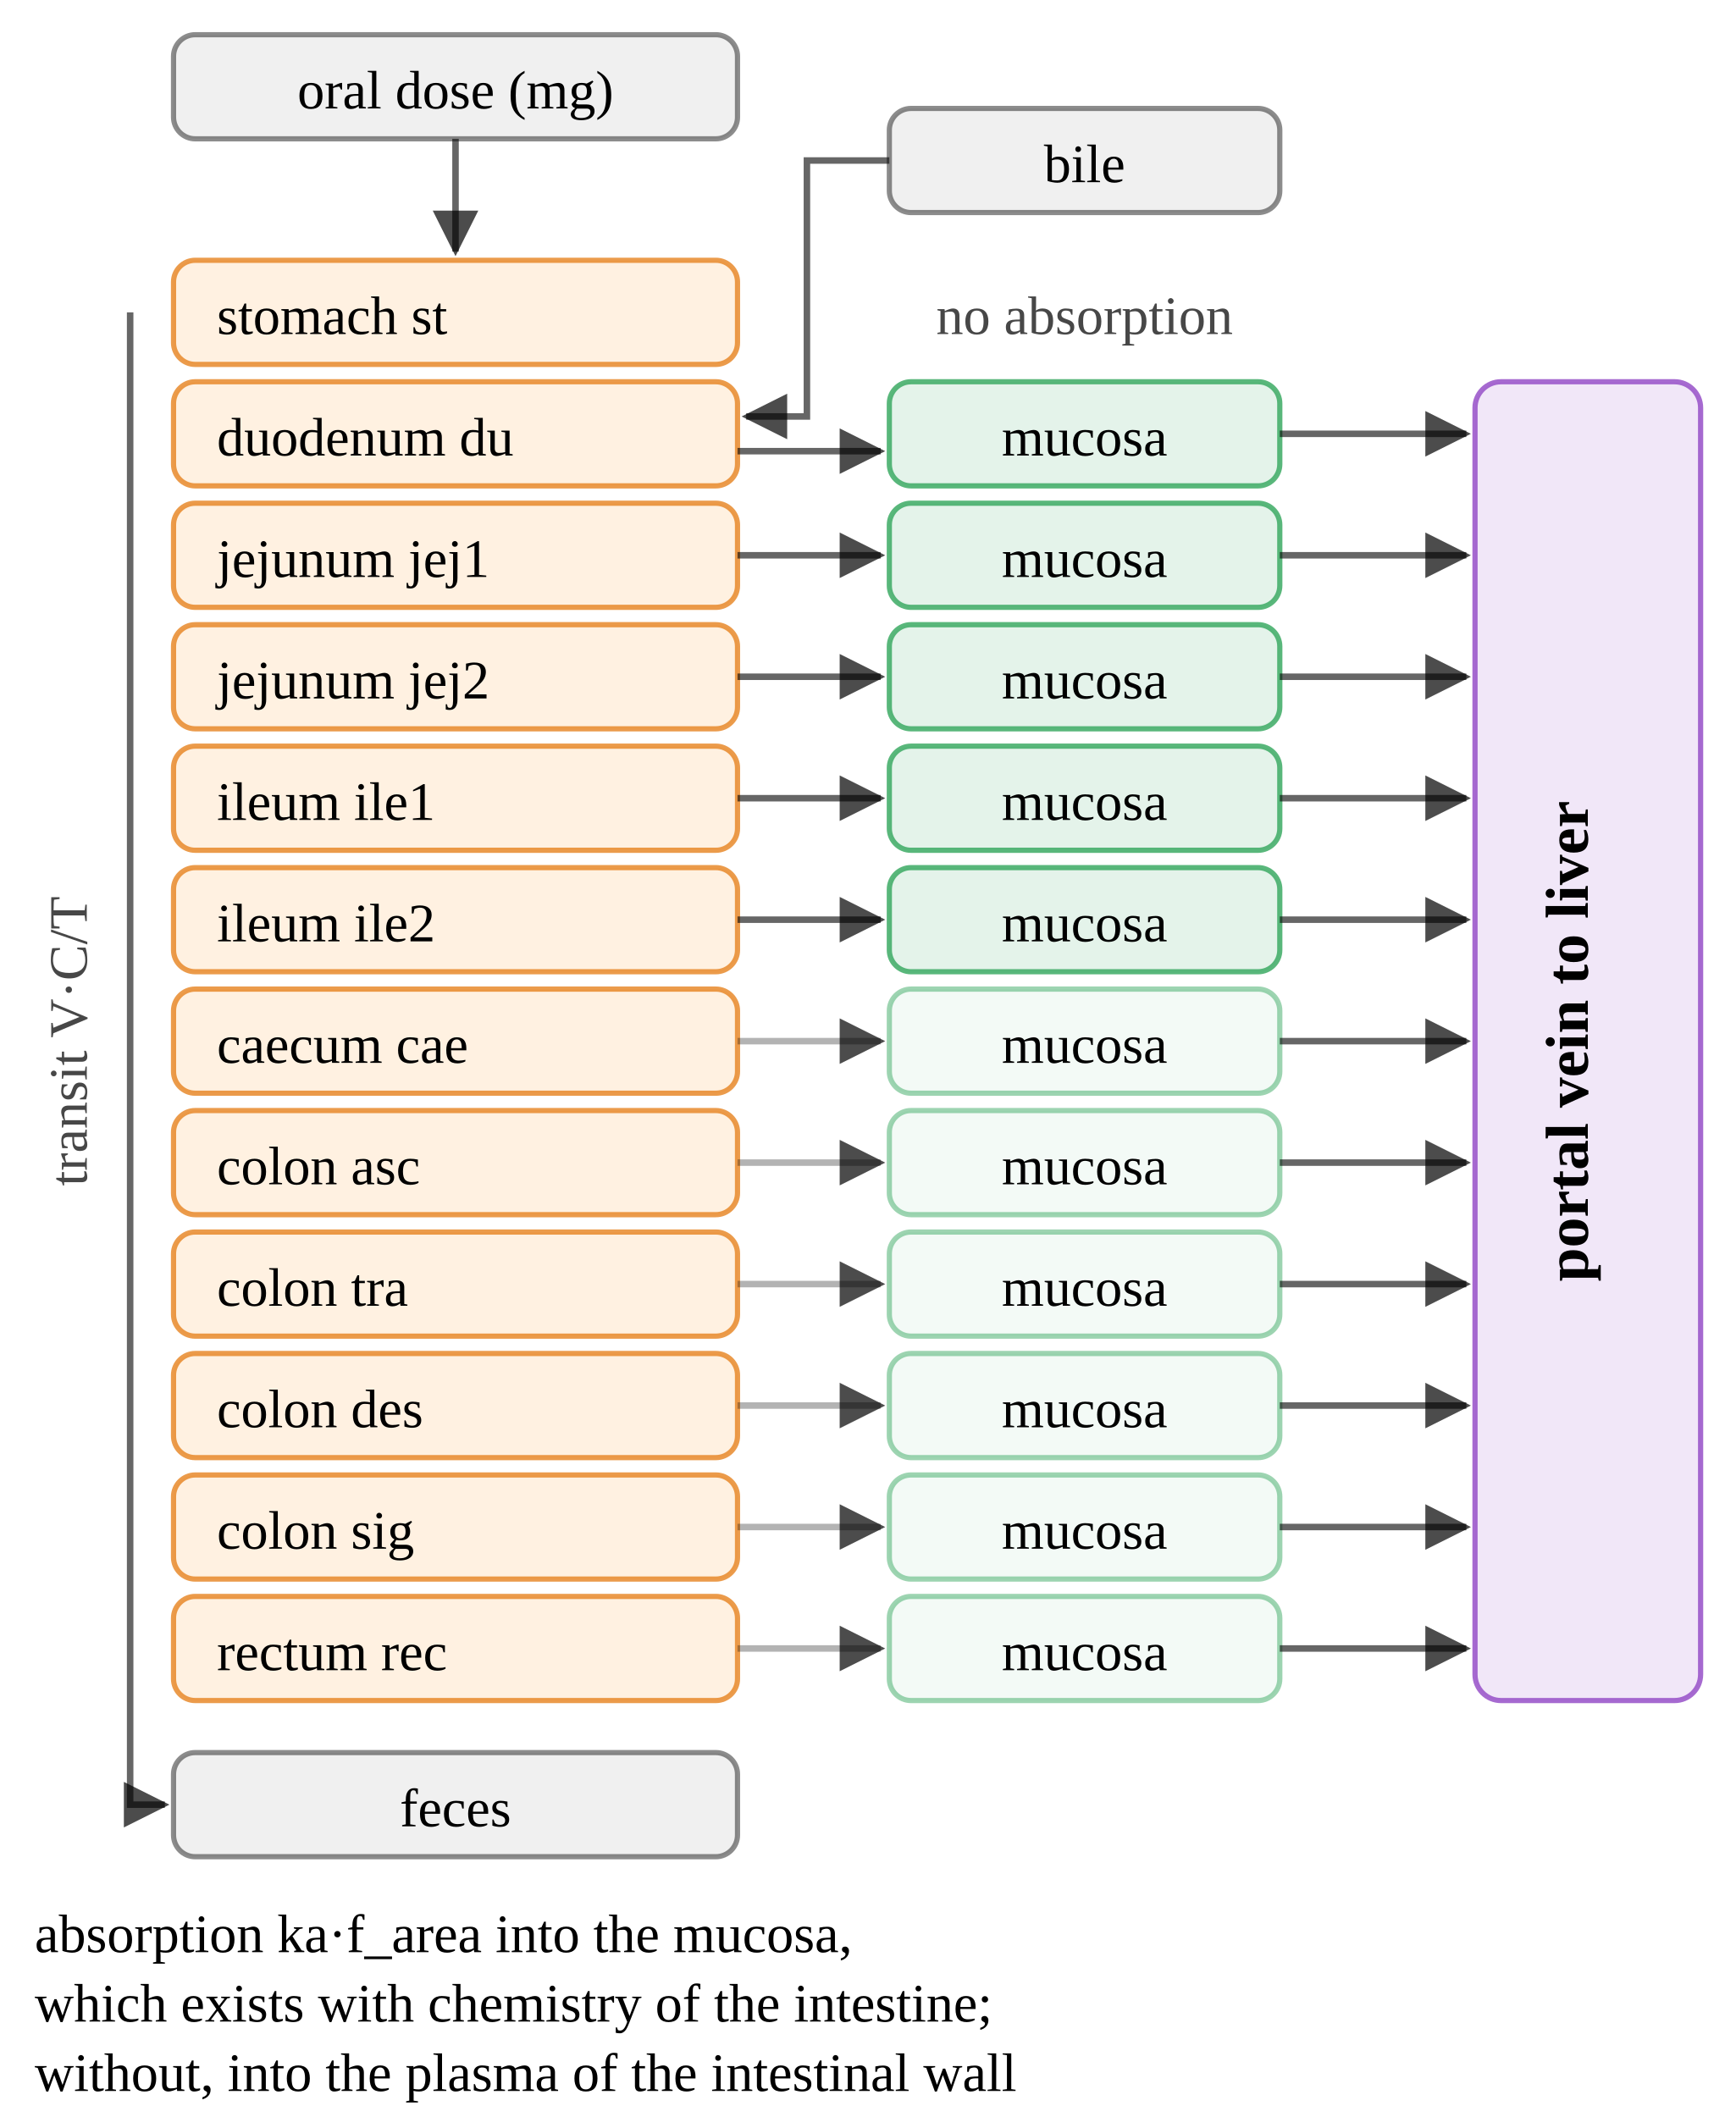
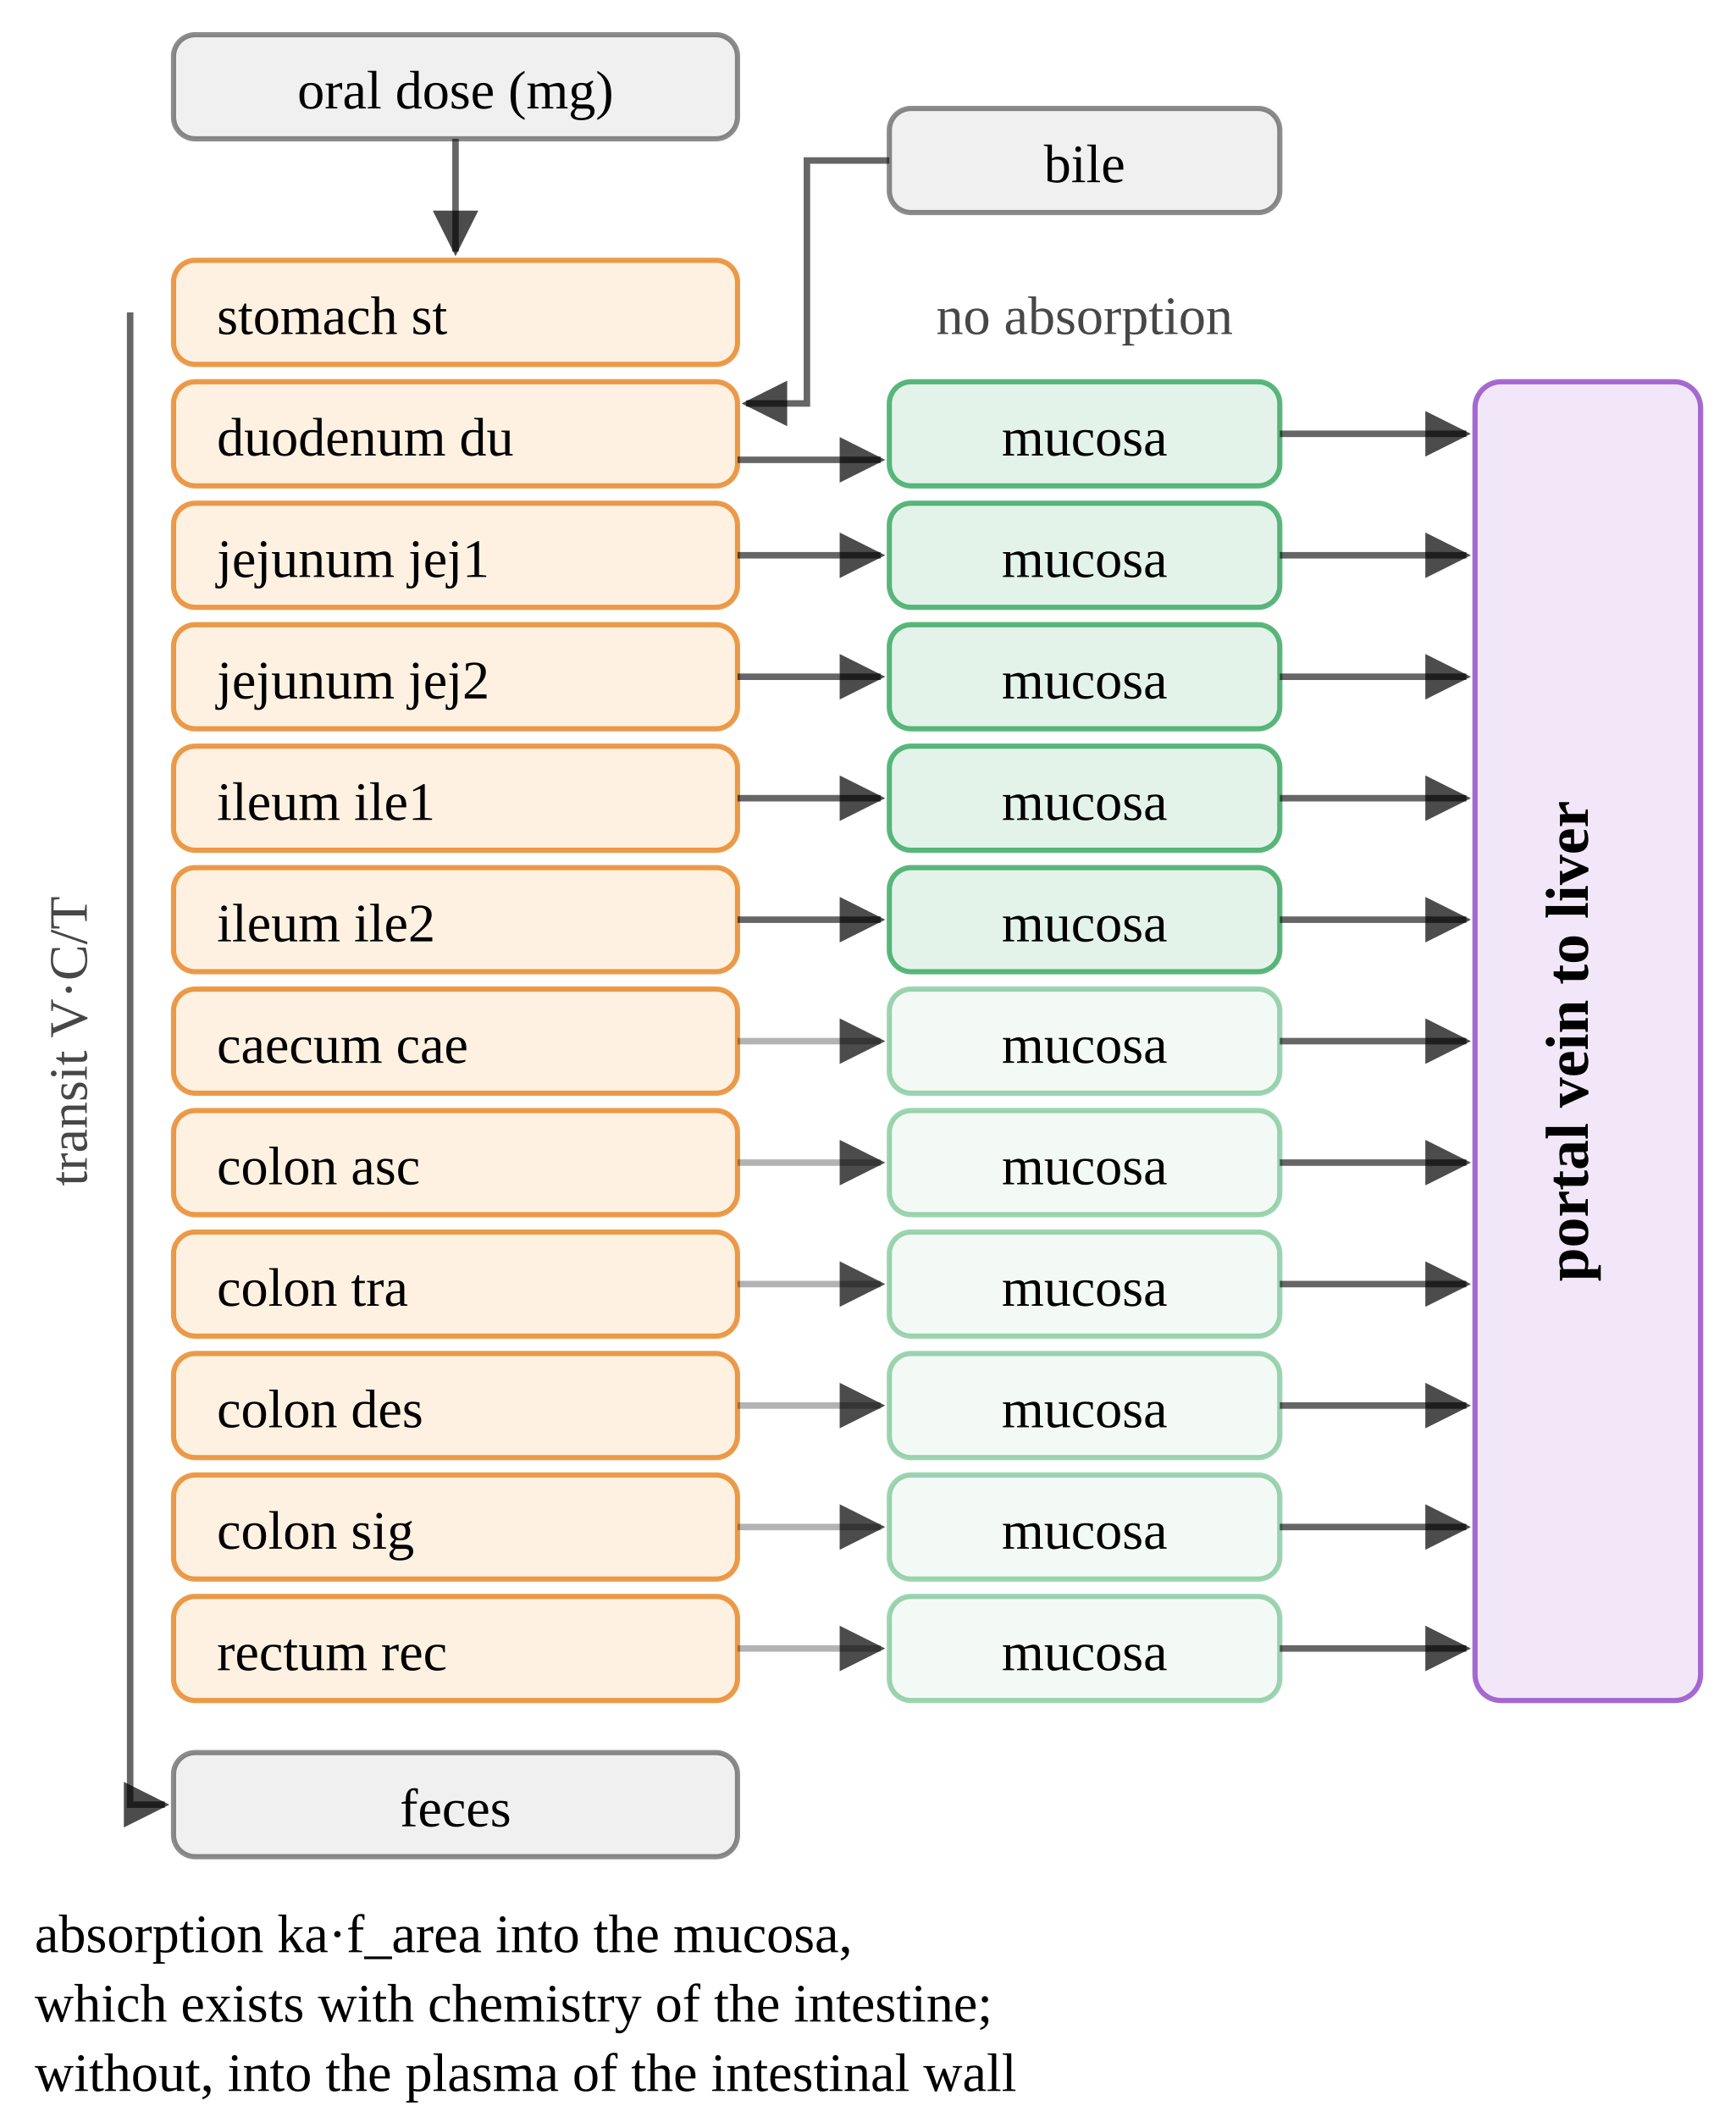
- <svg xmlns="http://www.w3.org/2000/svg" viewBox="0 0 400 488" role="img" aria-labelledby="pk-gut-title pk-gut-desc">
+ <svg xmlns="http://www.w3.org/2000/svg" viewBox="0 0 400 488" role="img" aria-labelledby="pkg-gut-title pkg-gut-desc">
  <style>
- .pk-t{fill:currentColor;font-family:var(--md-text-font-family,system-ui),system-ui,sans-serif;font-size:14px}
- .pk-s{font-size:12.5px}
- .pk-b{font-weight:600}
- .pk-dim{fill-opacity:.72}
- .pk-line{stroke:currentColor;stroke-opacity:.6;stroke-width:1.5;fill:none}
- .pk-faint{stroke:currentColor;stroke-opacity:.3;stroke-width:1.5;fill:none}
- .pk-lumen{fill:rgba(255,150,40,.14);stroke:rgba(230,130,30,.8);stroke-width:1.2}
- .pk-mu{fill:rgba(60,170,100,.14);stroke:rgba(60,170,100,.85);stroke-width:1.2}
- .pk-mu2{fill:rgba(60,170,100,.06);stroke:rgba(60,170,100,.5);stroke-width:1.2}
- .pk-por{fill:rgba(150,80,200,.14);stroke:rgba(150,80,200,.85);stroke-width:1.2}
- .pk-sink{fill:rgba(128,128,128,.12);stroke:currentColor;stroke-opacity:.45;stroke-width:1.2}
+ .pkg-t{fill:currentColor;font-family:var(--md-text-font-family,system-ui),system-ui,sans-serif;font-size:14px}
+ .pkg-s{font-size:12.5px}
+ .pkg-b{font-weight:600}
+ .pkg-dim{fill-opacity:.72}
+ .pkg-line{stroke:currentColor;stroke-opacity:.6;stroke-width:1.5;fill:none}
+ .pkg-faint{stroke:currentColor;stroke-opacity:.3;stroke-width:1.5;fill:none}
+ .pkg-lumen{fill:rgba(255,150,40,.14);stroke:rgba(230,130,30,.8);stroke-width:1.2}
+ .pkg-mu{fill:rgba(60,170,100,.14);stroke:rgba(60,170,100,.85);stroke-width:1.2}
+ .pkg-mu2{fill:rgba(60,170,100,.06);stroke:rgba(60,170,100,.5);stroke-width:1.2}
+ .pkg-por{fill:rgba(150,80,200,.14);stroke:rgba(150,80,200,.85);stroke-width:1.2}
+ .pkg-sink{fill:rgba(128,128,128,.12);stroke:currentColor;stroke-opacity:.45;stroke-width:1.2}
</style>
  <defs>
-     <marker id="pk-gut-arrow" viewBox="0 0 10 10" refX="9" refY="5" markerWidth="7" markerHeight="7" orient="auto-start-reverse">
+     <marker id="pkg-gut-arrow" viewBox="0 0 10 10" refX="9" refY="5" markerWidth="7" markerHeight="7" orient="auto-start-reverse">
      <path d="M0,0 L10,5 L0,10 z" fill="currentColor" fill-opacity=".7" />
    </marker>
  </defs>
-   <rect class="pk-sink" x="40" y="8" width="130" height="24" rx="5" />
-   <text class="pk-t pk-s" x="105" y="25" text-anchor="middle">oral dose (mg)</text>
-   <line class="pk-line" x1="105" y1="32" x2="105" y2="58" marker-end="url(#pk-gut-arrow)" />
-   <rect class="pk-sink" x="205" y="25" width="90" height="24" rx="5" />
-   <text class="pk-t pk-s" x="250" y="42" text-anchor="middle">bile</text>
-   <polyline class="pk-line" points="205,37 186,37 186,96 172,96" marker-end="url(#pk-gut-arrow)" />
-   <rect class="pk-lumen" x="40" y="60" width="130" height="24" rx="5" />
-   <text class="pk-t pk-s" x="50" y="77">stomach st</text>
-   <text class="pk-t pk-s pk-dim" x="250" y="77" text-anchor="middle">no absorption</text>
-   <rect class="pk-lumen" x="40" y="88" width="130" height="24" rx="5" />
-   <text class="pk-t pk-s" x="50" y="105">duodenum du</text>
-   <line class="pk-line" x1="170" y1="104" x2="203" y2="104" marker-end="url(#pk-gut-arrow)" />
-   <rect class="pk-mu" x="205" y="88" width="90" height="24" rx="5" />
-   <text class="pk-t pk-s" x="250" y="105" text-anchor="middle">mucosa</text>
-   <line class="pk-line" x1="295" y1="100" x2="338" y2="100" marker-end="url(#pk-gut-arrow)" />
-   <rect class="pk-lumen" x="40" y="116" width="130" height="24" rx="5" />
-   <text class="pk-t pk-s" x="50" y="133">jejunum jej1</text>
-   <line class="pk-line" x1="170" y1="128" x2="203" y2="128" marker-end="url(#pk-gut-arrow)" />
-   <rect class="pk-mu" x="205" y="116" width="90" height="24" rx="5" />
-   <text class="pk-t pk-s" x="250" y="133" text-anchor="middle">mucosa</text>
-   <line class="pk-line" x1="295" y1="128" x2="338" y2="128" marker-end="url(#pk-gut-arrow)" />
-   <rect class="pk-lumen" x="40" y="144" width="130" height="24" rx="5" />
-   <text class="pk-t pk-s" x="50" y="161">jejunum jej2</text>
-   <line class="pk-line" x1="170" y1="156" x2="203" y2="156" marker-end="url(#pk-gut-arrow)" />
-   <rect class="pk-mu" x="205" y="144" width="90" height="24" rx="5" />
-   <text class="pk-t pk-s" x="250" y="161" text-anchor="middle">mucosa</text>
-   <line class="pk-line" x1="295" y1="156" x2="338" y2="156" marker-end="url(#pk-gut-arrow)" />
-   <rect class="pk-lumen" x="40" y="172" width="130" height="24" rx="5" />
-   <text class="pk-t pk-s" x="50" y="189">ileum ile1</text>
-   <line class="pk-line" x1="170" y1="184" x2="203" y2="184" marker-end="url(#pk-gut-arrow)" />
-   <rect class="pk-mu" x="205" y="172" width="90" height="24" rx="5" />
-   <text class="pk-t pk-s" x="250" y="189" text-anchor="middle">mucosa</text>
-   <line class="pk-line" x1="295" y1="184" x2="338" y2="184" marker-end="url(#pk-gut-arrow)" />
-   <rect class="pk-lumen" x="40" y="200" width="130" height="24" rx="5" />
-   <text class="pk-t pk-s" x="50" y="217">ileum ile2</text>
-   <line class="pk-line" x1="170" y1="212" x2="203" y2="212" marker-end="url(#pk-gut-arrow)" />
-   <rect class="pk-mu" x="205" y="200" width="90" height="24" rx="5" />
-   <text class="pk-t pk-s" x="250" y="217" text-anchor="middle">mucosa</text>
-   <line class="pk-line" x1="295" y1="212" x2="338" y2="212" marker-end="url(#pk-gut-arrow)" />
-   <rect class="pk-lumen" x="40" y="228" width="130" height="24" rx="5" />
-   <text class="pk-t pk-s" x="50" y="245">caecum cae</text>
-   <line class="pk-faint" x1="170" y1="240" x2="203" y2="240" marker-end="url(#pk-gut-arrow)" />
-   <rect class="pk-mu2" x="205" y="228" width="90" height="24" rx="5" />
-   <text class="pk-t pk-s" x="250" y="245" text-anchor="middle">mucosa</text>
-   <line class="pk-line" x1="295" y1="240" x2="338" y2="240" marker-end="url(#pk-gut-arrow)" />
-   <rect class="pk-lumen" x="40" y="256" width="130" height="24" rx="5" />
-   <text class="pk-t pk-s" x="50" y="273">colon asc</text>
-   <line class="pk-faint" x1="170" y1="268" x2="203" y2="268" marker-end="url(#pk-gut-arrow)" />
-   <rect class="pk-mu2" x="205" y="256" width="90" height="24" rx="5" />
-   <text class="pk-t pk-s" x="250" y="273" text-anchor="middle">mucosa</text>
-   <line class="pk-line" x1="295" y1="268" x2="338" y2="268" marker-end="url(#pk-gut-arrow)" />
-   <rect class="pk-lumen" x="40" y="284" width="130" height="24" rx="5" />
-   <text class="pk-t pk-s" x="50" y="301">colon tra</text>
-   <line class="pk-faint" x1="170" y1="296" x2="203" y2="296" marker-end="url(#pk-gut-arrow)" />
-   <rect class="pk-mu2" x="205" y="284" width="90" height="24" rx="5" />
-   <text class="pk-t pk-s" x="250" y="301" text-anchor="middle">mucosa</text>
-   <line class="pk-line" x1="295" y1="296" x2="338" y2="296" marker-end="url(#pk-gut-arrow)" />
-   <rect class="pk-lumen" x="40" y="312" width="130" height="24" rx="5" />
-   <text class="pk-t pk-s" x="50" y="329">colon des</text>
-   <line class="pk-faint" x1="170" y1="324" x2="203" y2="324" marker-end="url(#pk-gut-arrow)" />
-   <rect class="pk-mu2" x="205" y="312" width="90" height="24" rx="5" />
-   <text class="pk-t pk-s" x="250" y="329" text-anchor="middle">mucosa</text>
-   <line class="pk-line" x1="295" y1="324" x2="338" y2="324" marker-end="url(#pk-gut-arrow)" />
-   <rect class="pk-lumen" x="40" y="340" width="130" height="24" rx="5" />
-   <text class="pk-t pk-s" x="50" y="357">colon sig</text>
-   <line class="pk-faint" x1="170" y1="352" x2="203" y2="352" marker-end="url(#pk-gut-arrow)" />
-   <rect class="pk-mu2" x="205" y="340" width="90" height="24" rx="5" />
-   <text class="pk-t pk-s" x="250" y="357" text-anchor="middle">mucosa</text>
-   <line class="pk-line" x1="295" y1="352" x2="338" y2="352" marker-end="url(#pk-gut-arrow)" />
-   <rect class="pk-lumen" x="40" y="368" width="130" height="24" rx="5" />
-   <text class="pk-t pk-s" x="50" y="385">rectum rec</text>
-   <line class="pk-faint" x1="170" y1="380" x2="203" y2="380" marker-end="url(#pk-gut-arrow)" />
-   <rect class="pk-mu2" x="205" y="368" width="90" height="24" rx="5" />
-   <text class="pk-t pk-s" x="250" y="385" text-anchor="middle">mucosa</text>
-   <line class="pk-line" x1="295" y1="380" x2="338" y2="380" marker-end="url(#pk-gut-arrow)" />
-   <rect class="pk-por" x="340" y="88" width="52" height="304" rx="6" />
-   <text class="pk-t pk-b" x="366" y="240" text-anchor="middle" transform="rotate(-90 366 240)">portal vein to liver</text>
-   <polyline class="pk-line" points="30,72 30,416 38,416" marker-end="url(#pk-gut-arrow)" />
-   <text class="pk-t pk-s pk-dim" x="20" y="240" text-anchor="middle" transform="rotate(-90 20 240)">transit V·C/T</text>
-   <rect class="pk-sink" x="40" y="404" width="130" height="24" rx="5" />
-   <text class="pk-t pk-s" x="105" y="421" text-anchor="middle">feces</text>
-   <text class="pk-t pk-s" x="8" y="450">absorption ka·f_area into the mucosa,</text>
-   <text class="pk-t pk-s" x="8" y="466">which exists with chemistry of the intestine;</text>
-   <text class="pk-t pk-s" x="8" y="482">without, into the plasma of the intestinal wall</text>
+   <rect class="pkg-sink" x="40" y="8" width="130" height="24" rx="5" />
+   <text class="pkg-t pkg-s" x="105" y="25" text-anchor="middle">oral dose (mg)</text>
+   <line class="pkg-line" x1="105" y1="32" x2="105" y2="58" marker-end="url(#pkg-gut-arrow)" />
+   <rect class="pkg-sink" x="205" y="25" width="90" height="24" rx="5" />
+   <text class="pkg-t pkg-s" x="250" y="42" text-anchor="middle">bile</text>
+   <polyline class="pkg-line" points="205,37 186,37 186,93 172,93" marker-end="url(#pkg-gut-arrow)" />
+   <rect class="pkg-lumen" x="40" y="60" width="130" height="24" rx="5" />
+   <text class="pkg-t pkg-s" x="50" y="77">stomach st</text>
+   <text class="pkg-t pkg-s pkg-dim" x="250" y="77" text-anchor="middle">no absorption</text>
+   <rect class="pkg-lumen" x="40" y="88" width="130" height="24" rx="5" />
+   <text class="pkg-t pkg-s" x="50" y="105">duodenum du</text>
+   <line class="pkg-line" x1="170" y1="106" x2="203" y2="106" marker-end="url(#pkg-gut-arrow)" />
+   <rect class="pkg-mu" x="205" y="88" width="90" height="24" rx="5" />
+   <text class="pkg-t pkg-s" x="250" y="105" text-anchor="middle">mucosa</text>
+   <line class="pkg-line" x1="295" y1="100" x2="338" y2="100" marker-end="url(#pkg-gut-arrow)" />
+   <rect class="pkg-lumen" x="40" y="116" width="130" height="24" rx="5" />
+   <text class="pkg-t pkg-s" x="50" y="133">jejunum jej1</text>
+   <line class="pkg-line" x1="170" y1="128" x2="203" y2="128" marker-end="url(#pkg-gut-arrow)" />
+   <rect class="pkg-mu" x="205" y="116" width="90" height="24" rx="5" />
+   <text class="pkg-t pkg-s" x="250" y="133" text-anchor="middle">mucosa</text>
+   <line class="pkg-line" x1="295" y1="128" x2="338" y2="128" marker-end="url(#pkg-gut-arrow)" />
+   <rect class="pkg-lumen" x="40" y="144" width="130" height="24" rx="5" />
+   <text class="pkg-t pkg-s" x="50" y="161">jejunum jej2</text>
+   <line class="pkg-line" x1="170" y1="156" x2="203" y2="156" marker-end="url(#pkg-gut-arrow)" />
+   <rect class="pkg-mu" x="205" y="144" width="90" height="24" rx="5" />
+   <text class="pkg-t pkg-s" x="250" y="161" text-anchor="middle">mucosa</text>
+   <line class="pkg-line" x1="295" y1="156" x2="338" y2="156" marker-end="url(#pkg-gut-arrow)" />
+   <rect class="pkg-lumen" x="40" y="172" width="130" height="24" rx="5" />
+   <text class="pkg-t pkg-s" x="50" y="189">ileum ile1</text>
+   <line class="pkg-line" x1="170" y1="184" x2="203" y2="184" marker-end="url(#pkg-gut-arrow)" />
+   <rect class="pkg-mu" x="205" y="172" width="90" height="24" rx="5" />
+   <text class="pkg-t pkg-s" x="250" y="189" text-anchor="middle">mucosa</text>
+   <line class="pkg-line" x1="295" y1="184" x2="338" y2="184" marker-end="url(#pkg-gut-arrow)" />
+   <rect class="pkg-lumen" x="40" y="200" width="130" height="24" rx="5" />
+   <text class="pkg-t pkg-s" x="50" y="217">ileum ile2</text>
+   <line class="pkg-line" x1="170" y1="212" x2="203" y2="212" marker-end="url(#pkg-gut-arrow)" />
+   <rect class="pkg-mu" x="205" y="200" width="90" height="24" rx="5" />
+   <text class="pkg-t pkg-s" x="250" y="217" text-anchor="middle">mucosa</text>
+   <line class="pkg-line" x1="295" y1="212" x2="338" y2="212" marker-end="url(#pkg-gut-arrow)" />
+   <rect class="pkg-lumen" x="40" y="228" width="130" height="24" rx="5" />
+   <text class="pkg-t pkg-s" x="50" y="245">caecum cae</text>
+   <line class="pkg-faint" x1="170" y1="240" x2="203" y2="240" marker-end="url(#pkg-gut-arrow)" />
+   <rect class="pkg-mu2" x="205" y="228" width="90" height="24" rx="5" />
+   <text class="pkg-t pkg-s" x="250" y="245" text-anchor="middle">mucosa</text>
+   <line class="pkg-line" x1="295" y1="240" x2="338" y2="240" marker-end="url(#pkg-gut-arrow)" />
+   <rect class="pkg-lumen" x="40" y="256" width="130" height="24" rx="5" />
+   <text class="pkg-t pkg-s" x="50" y="273">colon asc</text>
+   <line class="pkg-faint" x1="170" y1="268" x2="203" y2="268" marker-end="url(#pkg-gut-arrow)" />
+   <rect class="pkg-mu2" x="205" y="256" width="90" height="24" rx="5" />
+   <text class="pkg-t pkg-s" x="250" y="273" text-anchor="middle">mucosa</text>
+   <line class="pkg-line" x1="295" y1="268" x2="338" y2="268" marker-end="url(#pkg-gut-arrow)" />
+   <rect class="pkg-lumen" x="40" y="284" width="130" height="24" rx="5" />
+   <text class="pkg-t pkg-s" x="50" y="301">colon tra</text>
+   <line class="pkg-faint" x1="170" y1="296" x2="203" y2="296" marker-end="url(#pkg-gut-arrow)" />
+   <rect class="pkg-mu2" x="205" y="284" width="90" height="24" rx="5" />
+   <text class="pkg-t pkg-s" x="250" y="301" text-anchor="middle">mucosa</text>
+   <line class="pkg-line" x1="295" y1="296" x2="338" y2="296" marker-end="url(#pkg-gut-arrow)" />
+   <rect class="pkg-lumen" x="40" y="312" width="130" height="24" rx="5" />
+   <text class="pkg-t pkg-s" x="50" y="329">colon des</text>
+   <line class="pkg-faint" x1="170" y1="324" x2="203" y2="324" marker-end="url(#pkg-gut-arrow)" />
+   <rect class="pkg-mu2" x="205" y="312" width="90" height="24" rx="5" />
+   <text class="pkg-t pkg-s" x="250" y="329" text-anchor="middle">mucosa</text>
+   <line class="pkg-line" x1="295" y1="324" x2="338" y2="324" marker-end="url(#pkg-gut-arrow)" />
+   <rect class="pkg-lumen" x="40" y="340" width="130" height="24" rx="5" />
+   <text class="pkg-t pkg-s" x="50" y="357">colon sig</text>
+   <line class="pkg-faint" x1="170" y1="352" x2="203" y2="352" marker-end="url(#pkg-gut-arrow)" />
+   <rect class="pkg-mu2" x="205" y="340" width="90" height="24" rx="5" />
+   <text class="pkg-t pkg-s" x="250" y="357" text-anchor="middle">mucosa</text>
+   <line class="pkg-line" x1="295" y1="352" x2="338" y2="352" marker-end="url(#pkg-gut-arrow)" />
+   <rect class="pkg-lumen" x="40" y="368" width="130" height="24" rx="5" />
+   <text class="pkg-t pkg-s" x="50" y="385">rectum rec</text>
+   <line class="pkg-faint" x1="170" y1="380" x2="203" y2="380" marker-end="url(#pkg-gut-arrow)" />
+   <rect class="pkg-mu2" x="205" y="368" width="90" height="24" rx="5" />
+   <text class="pkg-t pkg-s" x="250" y="385" text-anchor="middle">mucosa</text>
+   <line class="pkg-line" x1="295" y1="380" x2="338" y2="380" marker-end="url(#pkg-gut-arrow)" />
+   <rect class="pkg-por" x="340" y="88" width="52" height="304" rx="6" />
+   <text class="pkg-t pkg-b" x="366" y="240" text-anchor="middle" transform="rotate(-90 366 240)">portal vein to liver</text>
+   <polyline class="pkg-line" points="30,72 30,416 38,416" marker-end="url(#pkg-gut-arrow)" />
+   <text class="pkg-t pkg-s pkg-dim" x="20" y="240" text-anchor="middle" transform="rotate(-90 20 240)">transit V·C/T</text>
+   <rect class="pkg-sink" x="40" y="404" width="130" height="24" rx="5" />
+   <text class="pkg-t pkg-s" x="105" y="421" text-anchor="middle">feces</text>
+   <text class="pkg-t pkg-s" x="8" y="450">absorption ka·f_area into the mucosa,</text>
+   <text class="pkg-t pkg-s" x="8" y="466">which exists with chemistry of the intestine;</text>
+   <text class="pkg-t pkg-s" x="8" y="482">without, into the plasma of the intestinal wall</text>
</svg>
